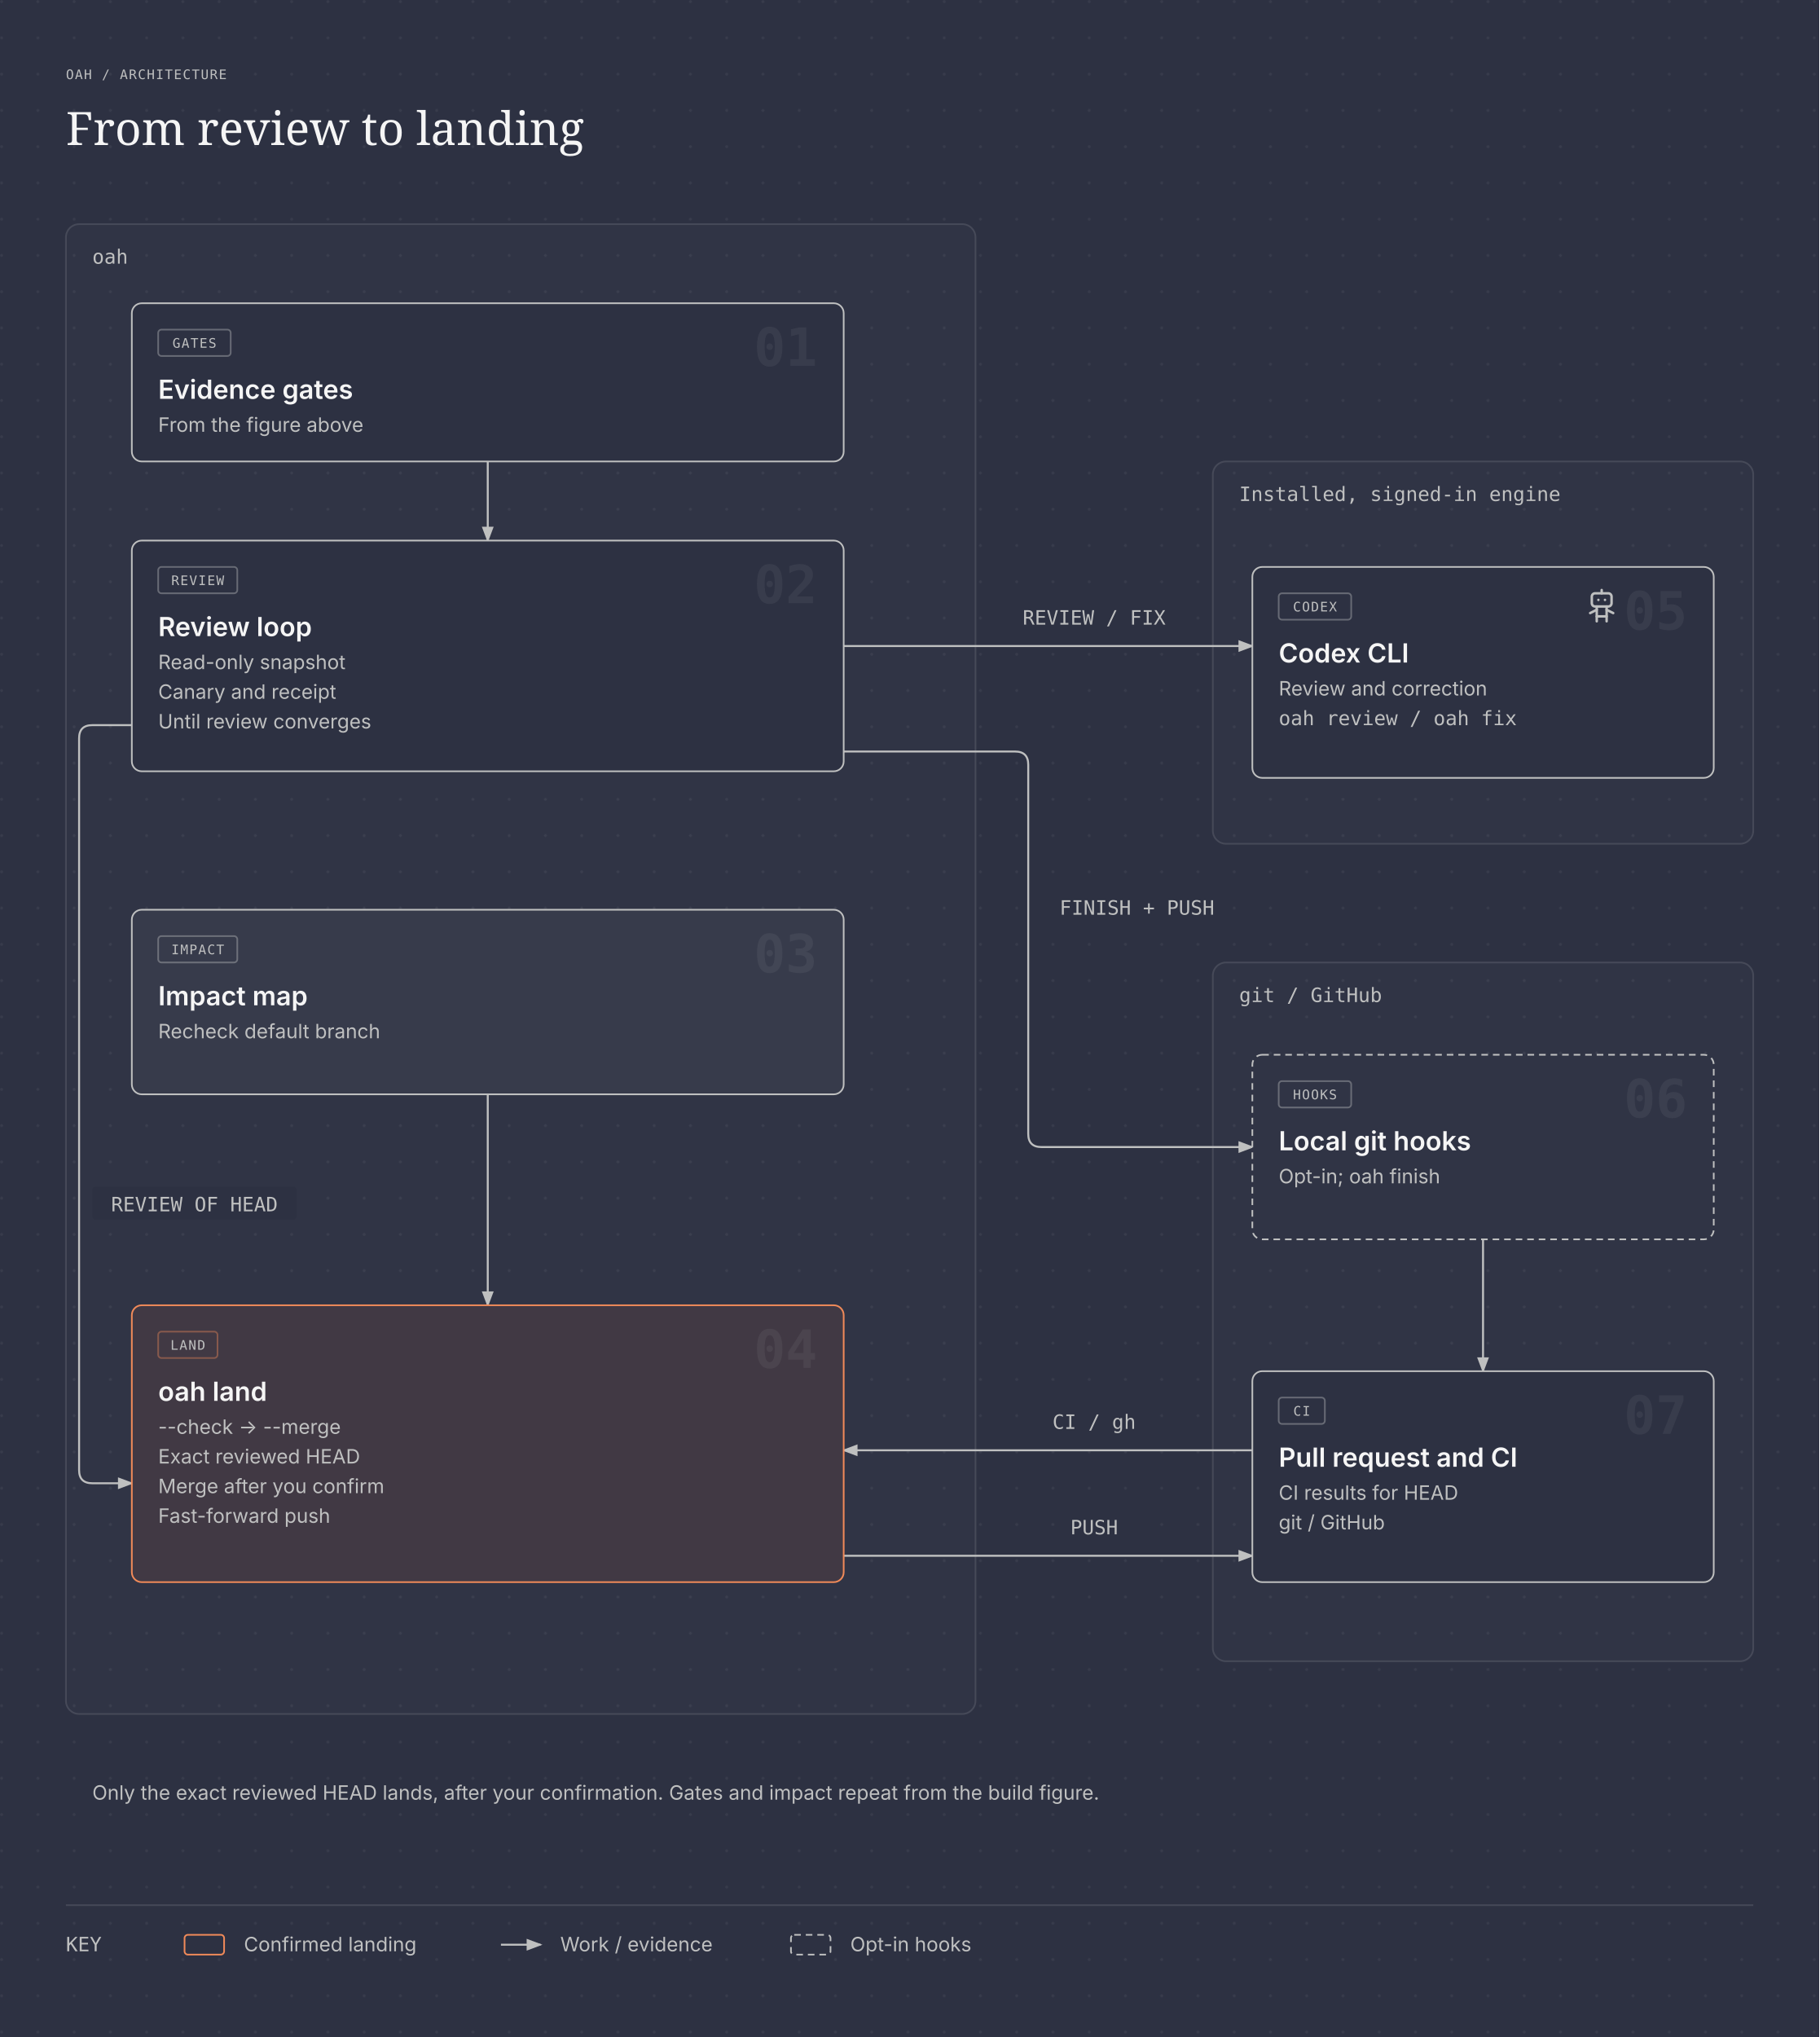
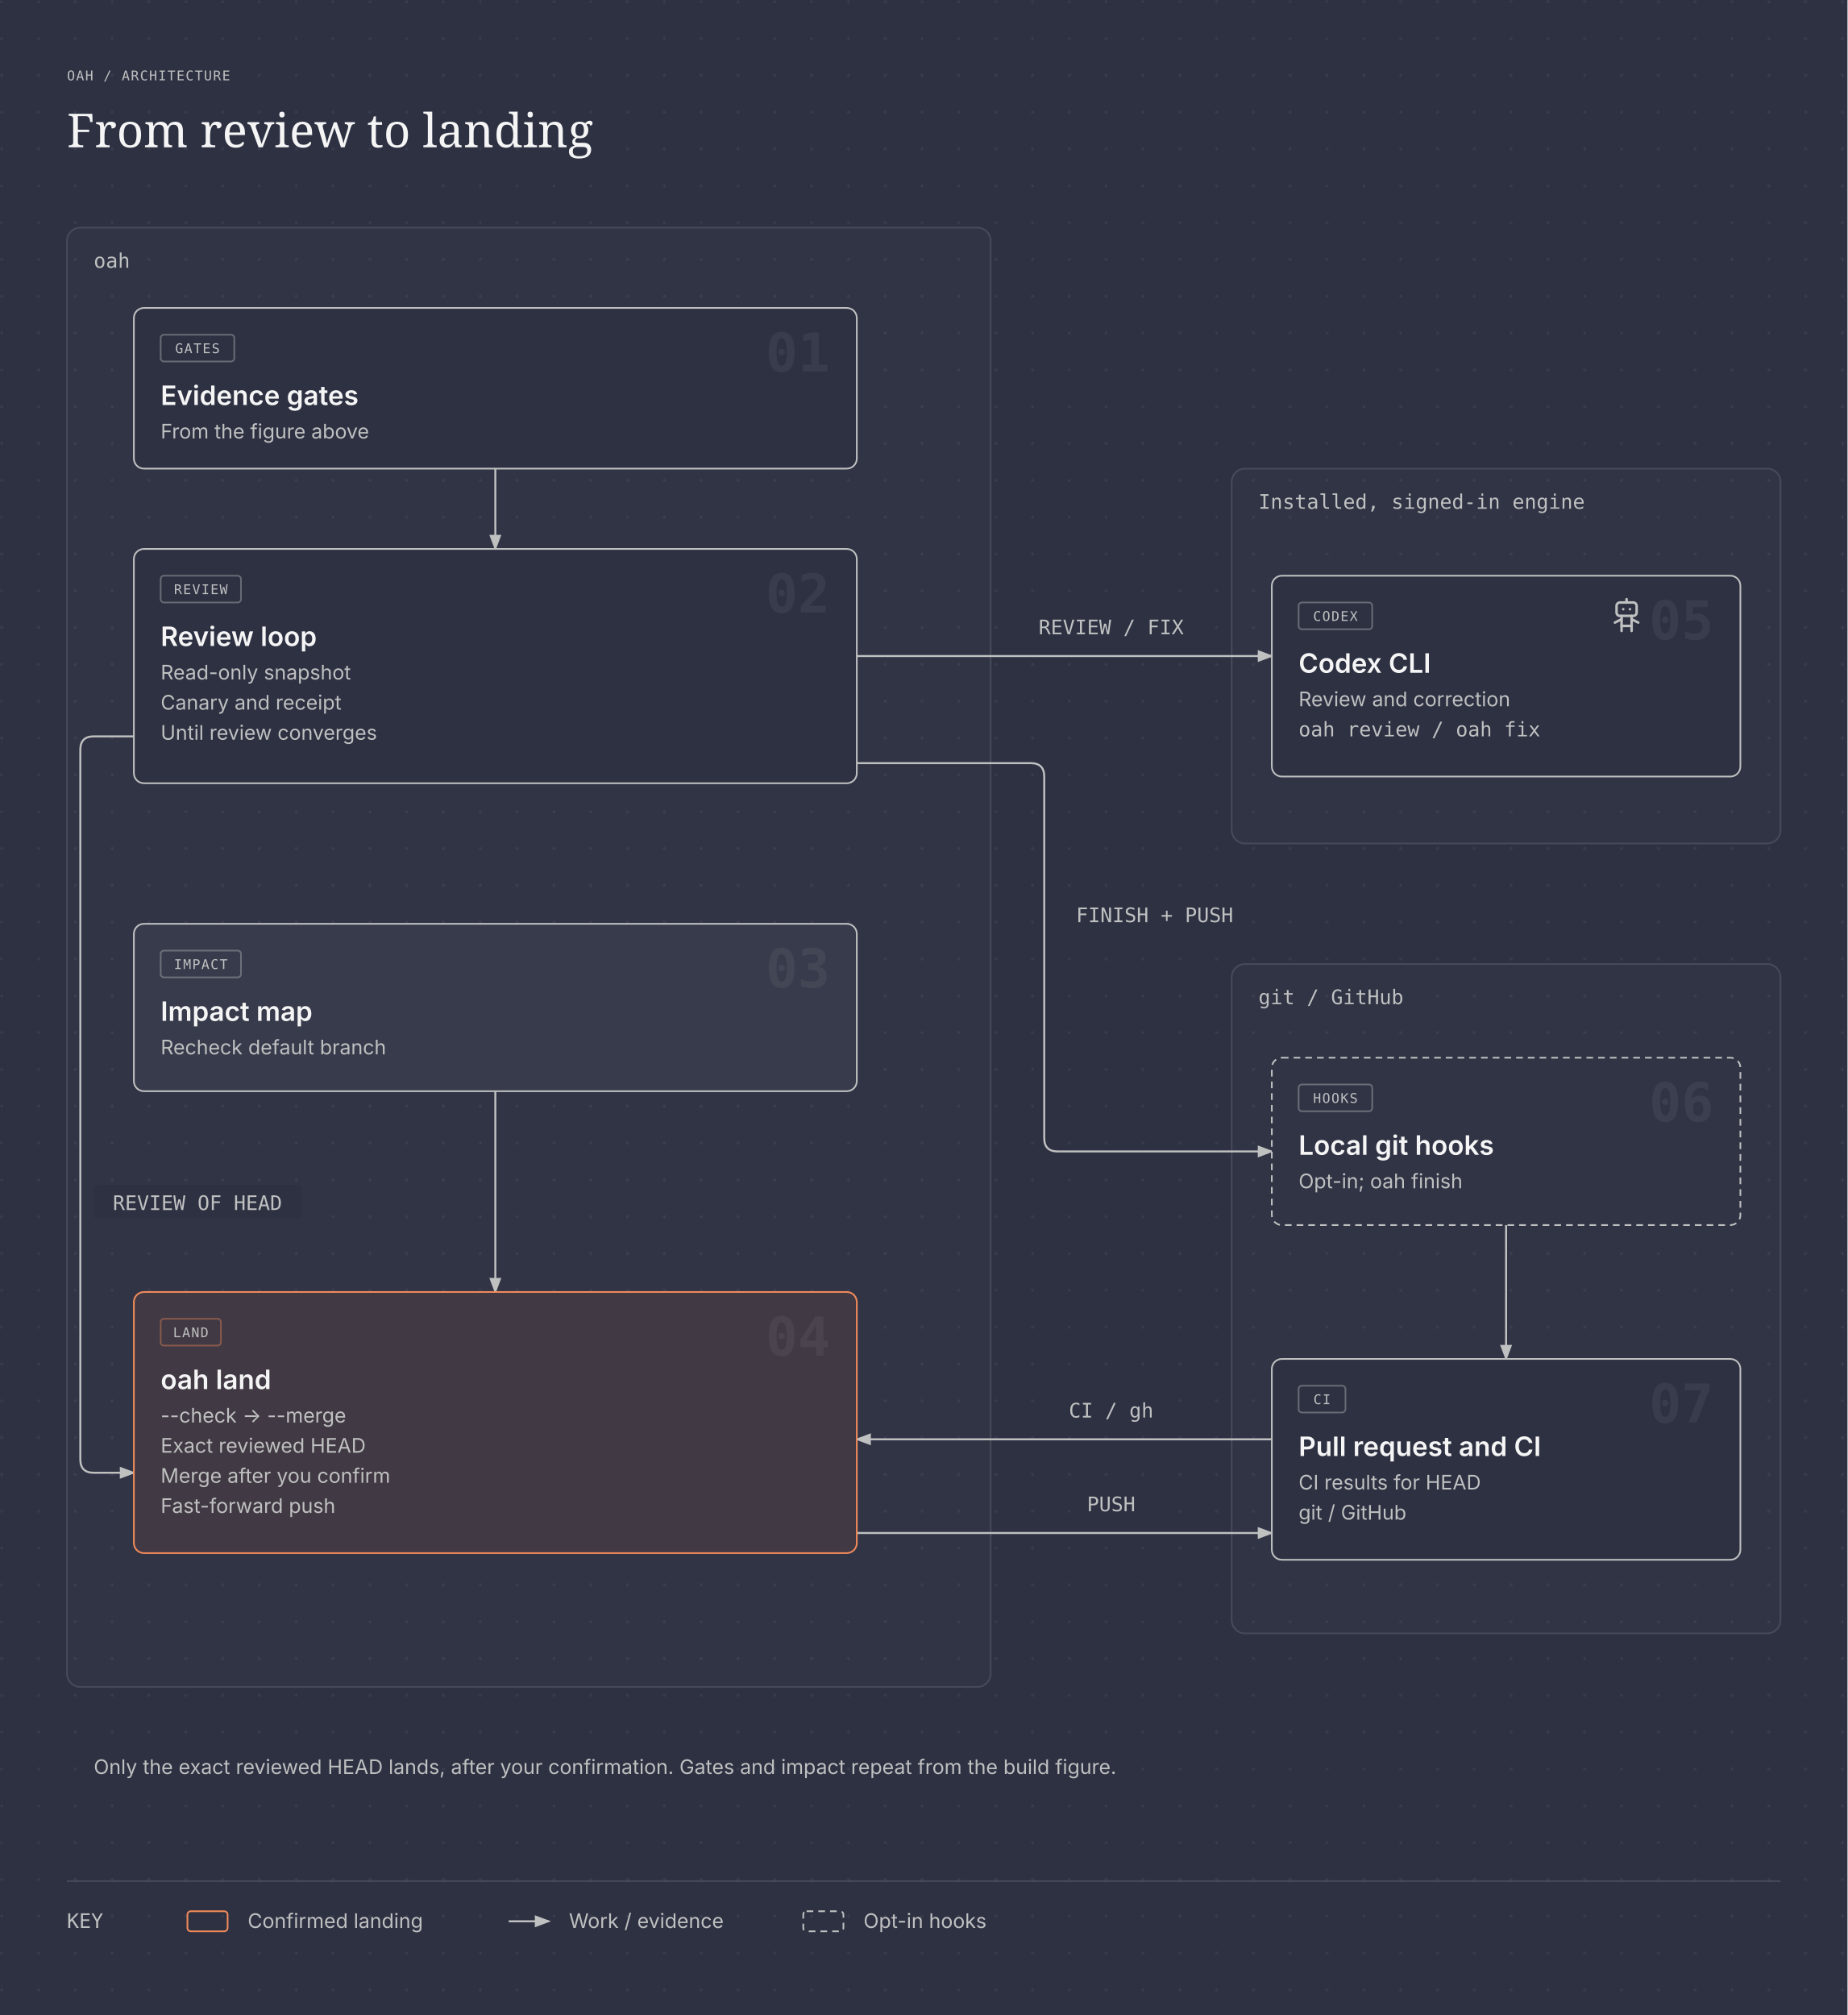
- <svg xmlns="http://www.w3.org/2000/svg" viewBox="0 0 1104 1236" role="img" aria-labelledby="architecture-land-dark-title architecture-land-dark-desc" data-diagram-type="Architecture" data-size="fit" id="architecture-land-dark-root">
+ <svg xmlns="http://www.w3.org/2000/svg" viewBox="0 0 1104 1204" role="img" aria-labelledby="architecture-land-dark-title architecture-land-dark-desc" data-diagram-type="Architecture" data-size="fit" id="architecture-land-dark-root">
  <defs>
    <style>#architecture-land-dark-root { font-family: "Geist", system-ui, -apple-system, "Segoe UI", sans-serif; color: #f5f5f5; }
      #architecture-land-dark-root .diagram-container { width: 100%; overflow-x: auto; }
      #architecture-land-dark-root text { font-family: "Geist", system-ui, -apple-system, "Segoe UI", sans-serif; fill: #f5f5f5; }
      #architecture-land-dark-root .title { font-family: "Instrument Serif", Georgia, serif; font-size: 28px; font-weight: 400; }
      #architecture-land-dark-root .node { font-size: 16px; font-weight: 600; }
      #architecture-land-dark-root .sub { font-family: "Geist", system-ui, -apple-system, "Segoe UI", sans-serif; font-size: 12px; font-weight: 400; fill: #bfc0c0; }
      #architecture-land-dark-root .technical { font-family: "Geist Mono", ui-monospace, "SFMono-Regular", Consolas, monospace; }
      #architecture-land-dark-root .label { font-size: 12px; font-family: "Geist Mono", ui-monospace, "SFMono-Regular", Consolas, monospace; font-weight: 400; fill: #bfc0c0; }
      #architecture-land-dark-root .prose { font-size: 12px; font-weight: 400; fill: #bfc0c0; }
      #architecture-land-dark-root .zone-label { font-size: 12px; font-family: "Geist Mono", ui-monospace, "SFMono-Regular", Consolas, monospace; font-weight: 500; fill: #bfc0c0; }
      #architecture-land-dark-root .arrow-label { font-size: 12px; font-family: "Geist Mono", ui-monospace, "SFMono-Regular", Consolas, monospace; font-weight: 400; fill: #bfc0c0; }
      #architecture-land-dark-root .tag { font-family: "Geist Mono", ui-monospace, "SFMono-Regular", Consolas, monospace; font-size: 8px; font-weight: 500; letter-spacing: .08em; fill: #bfc0c0; }
      #architecture-land-dark-root .ghost { font-family: "Geist Mono", ui-monospace, "SFMono-Regular", Consolas, monospace; font-size: 32px; font-weight: 600; fill: #f5f5f5; opacity: .06; }
      @media print {
#architecture-land-dark-root .diagram-container { overflow-x: visible; }
}</style>
    <pattern id="architecture-land-dark-dots" width="22" height="22" patternUnits="userSpaceOnUse">
      <circle cx="1" cy="1" r="0.9" fill="#f5f5f5" fill-opacity=".10" />
    </pattern>
    <marker id="architecture-land-dark-arrow" markerWidth="8" markerHeight="6" refX="7" refY="3" orient="auto">
      <polygon points="0 0, 8 3, 0 6" fill="#bfc0c0" />
    </marker>
    <marker id="architecture-land-dark-arrow-accent" markerWidth="8" markerHeight="6" refX="7" refY="3" orient="auto">
      <polygon points="0 0, 8 3, 0 6" fill="#f08a59" />
    </marker>
    <marker id="architecture-land-dark-arrow-link" markerWidth="8" markerHeight="6" refX="7" refY="3" orient="auto">
      <polygon points="0 0, 8 3, 0 6" fill="#739fdf" />
    </marker>
  </defs>
-   <rect width="1104" height="1236" fill="#2d3142" />
-   <rect width="1104" height="1236" fill="url(#architecture-land-dark-dots)" opacity=".55" />
+   <rect width="1104" height="1204" fill="#2d3142" />
+   <rect width="1104" height="1204" fill="url(#architecture-land-dark-dots)" opacity=".55" />
  <text x="40" y="48" class="tag" text-anchor="start">OAH / ARCHITECTURE</text>
  <text x="40" y="88" class="title" text-anchor="start">From review to landing</text>
-   <rect x="40" y="136" width="552" height="904" rx="8" fill="#f5f5f5" stroke="#f5f5f5" stroke-width="1" data-group-id="oah" fill-opacity=".02" stroke-opacity=".12" />
+   <rect x="40" y="136" width="552" height="872" rx="8" fill="#f5f5f5" stroke="#f5f5f5" stroke-width="1" data-group-id="oah" fill-opacity=".02" stroke-opacity=".12" />
  <text x="56" y="160" class="zone-label" text-anchor="start">oah</text>
-   <rect x="736" y="280" width="328" height="232" rx="8" fill="#f5f5f5" stroke="#f5f5f5" stroke-width="1" data-group-id="engines" fill-opacity=".02" stroke-opacity=".12" />
+   <rect x="736" y="280" width="328" height="224" rx="8" fill="#f5f5f5" stroke="#f5f5f5" stroke-width="1" data-group-id="engines" fill-opacity=".02" stroke-opacity=".12" />
  <text x="752" y="304" class="zone-label" text-anchor="start">Installed, signed-in engine</text>
-   <rect x="736" y="584" width="328" height="424" rx="8" fill="#f5f5f5" stroke="#f5f5f5" stroke-width="1" data-group-id="git" fill-opacity=".02" stroke-opacity=".12" />
-   <text x="752" y="608" class="zone-label" text-anchor="start">git / GitHub</text>
+   <rect x="736" y="576" width="328" height="400" rx="8" fill="#f5f5f5" stroke="#f5f5f5" stroke-width="1" data-group-id="git" fill-opacity=".02" stroke-opacity=".12" />
+   <text x="752" y="600" class="zone-label" text-anchor="start">git / GitHub</text>
  <path d="M 296,280 L 296,328" data-edge-id="a1" data-from="gates" data-to="rloop" data-label="" fill="none" stroke="#bfc0c0" stroke-width="1.2" marker-end="url(#architecture-land-dark-arrow)" />
  <path d="M 512,392 L 760,392" data-edge-id="a2" data-from="rloop" data-to="codex" data-label="REVIEW / FIX" fill="none" stroke="#bfc0c0" stroke-width="1.2" marker-end="url(#architecture-land-dark-arrow)" />
-   <path d="M 512,456 L 616,456 Q 624,456 624,464 L 624,688 Q 624,696 632,696 L 760,696" data-edge-id="a3" data-from="rloop" data-to="hooks" data-label="FINISH + PUSH" fill="none" stroke="#bfc0c0" stroke-width="1.2" marker-end="url(#architecture-land-dark-arrow)" />
-   <path d="M 80,440 L 56,440 Q 48,440 48,448 L 48,892 Q 48,900 56,900 L 80,900" data-edge-id="a4" data-from="rloop" data-to="land" data-label="REVIEW OF HEAD" fill="none" stroke="#bfc0c0" stroke-width="1.2" marker-end="url(#architecture-land-dark-arrow)" />
-   <path d="M 296,664 L 296,792" data-edge-id="a5" data-from="impact" data-to="land" data-label="" fill="none" stroke="#bfc0c0" stroke-width="1.2" marker-end="url(#architecture-land-dark-arrow)" />
-   <path d="M 900,752 L 900,832" data-edge-id="a6" data-from="hooks" data-to="remote" data-label="" fill="none" stroke="#bfc0c0" stroke-width="1.2" marker-end="url(#architecture-land-dark-arrow)" />
-   <path d="M 760,880 L 512,880" data-edge-id="a7" data-from="remote" data-to="land" data-label="CI / gh" fill="none" stroke="#bfc0c0" stroke-width="1.2" marker-end="url(#architecture-land-dark-arrow)" />
-   <path d="M 512,944 L 760,944" data-edge-id="a8" data-from="land" data-to="remote" data-label="PUSH" fill="none" stroke="#bfc0c0" stroke-width="1.2" marker-end="url(#architecture-land-dark-arrow)" />
+   <path d="M 512,456 L 616,456 Q 624,456 624,464 L 624,680 Q 624,688 632,688 L 760,688" data-edge-id="a3" data-from="rloop" data-to="hooks" data-label="FINISH + PUSH" fill="none" stroke="#bfc0c0" stroke-width="1.2" marker-end="url(#architecture-land-dark-arrow)" />
+   <path d="M 80,440 L 56,440 Q 48,440 48,448 L 48,872 Q 48,880 56,880 L 80,880" data-edge-id="a4" data-from="rloop" data-to="land" data-label="REVIEW OF HEAD" fill="none" stroke="#bfc0c0" stroke-width="1.2" marker-end="url(#architecture-land-dark-arrow)" />
+   <path d="M 296,652 L 296,772" data-edge-id="a5" data-from="impact" data-to="land" data-label="" fill="none" stroke="#bfc0c0" stroke-width="1.2" marker-end="url(#architecture-land-dark-arrow)" />
+   <path d="M 900,732 L 900,812" data-edge-id="a6" data-from="hooks" data-to="remote" data-label="" fill="none" stroke="#bfc0c0" stroke-width="1.2" marker-end="url(#architecture-land-dark-arrow)" />
+   <path d="M 760,860 L 512,860" data-edge-id="a7" data-from="remote" data-to="land" data-label="CI / gh" fill="none" stroke="#bfc0c0" stroke-width="1.2" marker-end="url(#architecture-land-dark-arrow)" />
+   <path d="M 512,916 L 760,916" data-edge-id="a8" data-from="land" data-to="remote" data-label="PUSH" fill="none" stroke="#bfc0c0" stroke-width="1.2" marker-end="url(#architecture-land-dark-arrow)" />
  <rect x="610" y="364" width="108" height="20" rx="2" fill="#2d3142" />
  <text x="664" y="379" class="arrow-label" text-anchor="middle">REVIEW / FIX</text>
-   <rect x="632" y="540" width="116" height="20" rx="2" fill="#2d3142" />
-   <text x="690" y="555" class="arrow-label" text-anchor="middle">FINISH + PUSH</text>
-   <rect x="56" y="720" width="124" height="20" rx="2" fill="#2d3142" />
-   <text x="118" y="735" class="arrow-label" text-anchor="middle">REVIEW OF HEAD</text>
-   <rect x="628" y="852" width="72" height="20" rx="2" fill="#2d3142" />
-   <text x="664" y="867" class="arrow-label" text-anchor="middle">CI / gh</text>
-   <rect x="640" y="916" width="48" height="20" rx="2" fill="#2d3142" />
-   <text x="664" y="931" class="arrow-label" text-anchor="middle">PUSH</text>
+   <rect x="632" y="536" width="116" height="20" rx="2" fill="#2d3142" />
+   <text x="690" y="551" class="arrow-label" text-anchor="middle">FINISH + PUSH</text>
+   <rect x="56" y="708" width="124" height="20" rx="2" fill="#2d3142" />
+   <text x="118" y="723" class="arrow-label" text-anchor="middle">REVIEW OF HEAD</text>
+   <rect x="628" y="832" width="72" height="20" rx="2" fill="#2d3142" />
+   <text x="664" y="847" class="arrow-label" text-anchor="middle">CI / gh</text>
+   <rect x="640" y="888" width="48" height="20" rx="2" fill="#2d3142" />
+   <text x="664" y="903" class="arrow-label" text-anchor="middle">PUSH</text>
  <g data-node-id="gates" data-source-label="Evidence gates From the figure above">
    <rect x="80" y="184" width="432" height="96" rx="6" fill="#2d3142" />
    <rect x="80" y="184" width="432" height="96" rx="6" fill="#2d3142" stroke="#bfc0c0" stroke-width="1" />
    <g aria-hidden="true">
      <rect x="96" y="200" width="44" height="16" rx="2" fill="none" stroke="#bfc0c0" stroke-width="1" stroke-opacity=".4" />
      <text x="118" y="211" class="tag" text-anchor="middle">GATES</text>
      <text x="496" y="222" class="ghost" text-anchor="end">01</text>
    </g>
    <text x="96" y="242" class="node" text-anchor="start">Evidence gates</text>
    <text x="96" y="262" class="sub" text-anchor="start">From the figure above</text>
  </g>
  <g data-node-id="rloop" data-source-label="Review loop Read-only snapshot Canary and receipt Until review converges">
    <rect x="80" y="328" width="432" height="140" rx="6" fill="#2d3142" />
    <rect x="80" y="328" width="432" height="140" rx="6" fill="#2d3142" stroke="#bfc0c0" stroke-width="1" />
    <g aria-hidden="true">
      <rect x="96" y="344" width="48" height="16" rx="2" fill="none" stroke="#bfc0c0" stroke-width="1" stroke-opacity=".4" />
      <text x="120" y="355" class="tag" text-anchor="middle">REVIEW</text>
      <text x="496" y="366" class="ghost" text-anchor="end">02</text>
    </g>
    <text x="96" y="386" class="node" text-anchor="start">Review loop</text>
    <text x="96" y="406" class="sub" text-anchor="start">Read-only snapshot</text>
    <text x="96" y="424" class="sub" text-anchor="start">Canary and receipt</text>
    <text x="96" y="442" class="sub" text-anchor="start">Until review converges</text>
  </g>
  <g data-node-id="impact" data-source-label="Impact map Recheck default branch">
-     <rect x="80" y="552" width="432" height="112" rx="6" fill="#2d3142" />
-     <rect x="80" y="552" width="432" height="112" rx="6" fill="#f5f5f5" stroke="#bfc0c0" stroke-width="1" fill-opacity=".05" />
+     <rect x="80" y="552" width="432" height="100" rx="6" fill="#2d3142" />
+     <rect x="80" y="552" width="432" height="100" rx="6" fill="#f5f5f5" stroke="#bfc0c0" stroke-width="1" fill-opacity=".05" />
    <g aria-hidden="true">
      <rect x="96" y="568" width="48" height="16" rx="2" fill="none" stroke="#bfc0c0" stroke-width="1" stroke-opacity=".4" />
      <text x="120" y="579" class="tag" text-anchor="middle">IMPACT</text>
      <text x="496" y="590" class="ghost" text-anchor="end">03</text>
    </g>
    <text x="96" y="610" class="node" text-anchor="start">Impact map</text>
    <text x="96" y="630" class="sub" text-anchor="start">Recheck default branch</text>
  </g>
  <g data-node-id="land" data-source-label="oah land --check → --merge Exact reviewed HEAD Merge after you confirm Fast-forward push">
-     <rect x="80" y="792" width="432" height="168" rx="6" fill="#2d3142" />
-     <rect x="80" y="792" width="432" height="168" rx="6" fill="#f08a59" stroke="#f08a59" stroke-width="1" fill-opacity=".10" />
+     <rect x="80" y="772" width="432" height="156" rx="6" fill="#2d3142" />
+     <rect x="80" y="772" width="432" height="156" rx="6" fill="#f08a59" stroke="#f08a59" stroke-width="1" fill-opacity=".10" />
    <g aria-hidden="true">
-       <rect x="96" y="808" width="36" height="16" rx="2" fill="none" stroke="#f08a59" stroke-width="1" stroke-opacity=".4" />
-       <text x="114" y="819" class="tag" text-anchor="middle">LAND</text>
-       <text x="496" y="830" class="ghost" text-anchor="end">04</text>
+       <rect x="96" y="788" width="36" height="16" rx="2" fill="none" stroke="#f08a59" stroke-width="1" stroke-opacity=".4" />
+       <text x="114" y="799" class="tag" text-anchor="middle">LAND</text>
+       <text x="496" y="810" class="ghost" text-anchor="end">04</text>
    </g>
-     <text x="96" y="850" class="node" text-anchor="start">oah land</text>
-     <text x="96" y="870" class="sub" text-anchor="start">--check → --merge</text>
-     <text x="96" y="888" class="sub" text-anchor="start">Exact reviewed HEAD</text>
-     <text x="96" y="906" class="sub" text-anchor="start">Merge after you confirm</text>
-     <text x="96" y="924" class="sub" text-anchor="start">Fast-forward push</text>
+     <text x="96" y="830" class="node" text-anchor="start">oah land</text>
+     <text x="96" y="850" class="sub" text-anchor="start">--check → --merge</text>
+     <text x="96" y="868" class="sub" text-anchor="start">Exact reviewed HEAD</text>
+     <text x="96" y="886" class="sub" text-anchor="start">Merge after you confirm</text>
+     <text x="96" y="904" class="sub" text-anchor="start">Fast-forward push</text>
  </g>
  <g data-node-id="codex" data-source-label="Codex CLI Review and correction oah review / oah fix">
-     <rect x="760" y="344" width="280" height="128" rx="6" fill="#2d3142" />
-     <rect x="760" y="344" width="280" height="128" rx="6" fill="#2d3142" stroke="#bfc0c0" stroke-width="1" />
+     <rect x="760" y="344" width="280" height="120" rx="6" fill="#2d3142" />
+     <rect x="760" y="344" width="280" height="120" rx="6" fill="#2d3142" stroke="#bfc0c0" stroke-width="1" />
    <g aria-hidden="true">
      <rect x="776" y="360" width="44" height="16" rx="2" fill="none" stroke="#bfc0c0" stroke-width="1" stroke-opacity=".4" />
      <text x="798" y="371" class="tag" text-anchor="middle">CODEX</text>
      <text x="1024" y="382" class="ghost" text-anchor="end">05</text>
      <g transform="translate(960,356)" color="#bfc0c0">
        <g fill="none" stroke="currentColor" stroke-width="1.5" stroke-linecap="round" stroke-linejoin="round">
          <path d="M6 6a2 2 0 0 1 2 -2h8a2 2 0 0 1 2 2v4a2 2 0 0 1 -2 2h-8a2 2 0 0 1 -2 -2l0 -4" />
          <path d="M12 2v2" />
          <path d="M9 12v9" />
          <path d="M15 12v9" />
          <path d="M5 16l4 -2" />
          <path d="M15 14l4 2" />
          <path d="M9 18h6" />
          <path d="M10 8v.01" />
          <path d="M14 8v.01" />
        </g>
      </g>
    </g>
    <text x="776" y="402" class="node" text-anchor="start">Codex CLI</text>
    <text x="776" y="422" class="sub" text-anchor="start">Review and correction</text>
    <text x="776" y="440" class="sub technical" text-anchor="start">oah review / oah fix</text>
  </g>
  <g data-node-id="hooks" data-source-label="Local git hooks Opt-in; oah finish">
-     <rect x="760" y="640" width="280" height="112" rx="6" fill="#2d3142" />
-     <rect x="760" y="640" width="280" height="112" rx="6" fill="#f5f5f5" stroke="#bfc0c0" stroke-width="1" fill-opacity=".02" stroke-dasharray="4,3" />
+     <rect x="760" y="632" width="280" height="100" rx="6" fill="#2d3142" />
+     <rect x="760" y="632" width="280" height="100" rx="6" fill="#f5f5f5" stroke="#bfc0c0" stroke-width="1" fill-opacity=".02" stroke-dasharray="4,3" />
    <g aria-hidden="true">
-       <rect x="776" y="656" width="44" height="16" rx="2" fill="none" stroke="#bfc0c0" stroke-width="1" stroke-opacity=".4" />
-       <text x="798" y="667" class="tag" text-anchor="middle">HOOKS</text>
-       <text x="1024" y="678" class="ghost" text-anchor="end">06</text>
+       <rect x="776" y="648" width="44" height="16" rx="2" fill="none" stroke="#bfc0c0" stroke-width="1" stroke-opacity=".4" />
+       <text x="798" y="659" class="tag" text-anchor="middle">HOOKS</text>
+       <text x="1024" y="670" class="ghost" text-anchor="end">06</text>
    </g>
-     <text x="776" y="698" class="node" text-anchor="start">Local git hooks</text>
-     <text x="776" y="718" class="sub" text-anchor="start">Opt-in; oah finish</text>
+     <text x="776" y="690" class="node" text-anchor="start">Local git hooks</text>
+     <text x="776" y="710" class="sub" text-anchor="start">Opt-in; oah finish</text>
  </g>
  <g data-node-id="remote" data-source-label="Pull request and CI CI results for HEAD git / GitHub">
-     <rect x="760" y="832" width="280" height="128" rx="6" fill="#2d3142" />
-     <rect x="760" y="832" width="280" height="128" rx="6" fill="#2d3142" stroke="#bfc0c0" stroke-width="1" />
+     <rect x="760" y="812" width="280" height="120" rx="6" fill="#2d3142" />
+     <rect x="760" y="812" width="280" height="120" rx="6" fill="#2d3142" stroke="#bfc0c0" stroke-width="1" />
    <g aria-hidden="true">
-       <rect x="776" y="848" width="28" height="16" rx="2" fill="none" stroke="#bfc0c0" stroke-width="1" stroke-opacity=".4" />
-       <text x="790" y="859" class="tag" text-anchor="middle">CI</text>
-       <text x="1024" y="870" class="ghost" text-anchor="end">07</text>
+       <rect x="776" y="828" width="28" height="16" rx="2" fill="none" stroke="#bfc0c0" stroke-width="1" stroke-opacity=".4" />
+       <text x="790" y="839" class="tag" text-anchor="middle">CI</text>
+       <text x="1024" y="850" class="ghost" text-anchor="end">07</text>
    </g>
-     <text x="776" y="890" class="node" text-anchor="start">Pull request and CI</text>
-     <text x="776" y="910" class="sub" text-anchor="start">CI results for HEAD</text>
-     <text x="776" y="928" class="sub" text-anchor="start">git / GitHub</text>
+     <text x="776" y="870" class="node" text-anchor="start">Pull request and CI</text>
+     <text x="776" y="890" class="sub" text-anchor="start">CI results for HEAD</text>
+     <text x="776" y="908" class="sub" text-anchor="start">git / GitHub</text>
  </g>
-   <text x="56" y="1092" class="prose" text-anchor="start">Only the exact reviewed HEAD lands, after your confirmation. Gates and impact repeat from the build figure.</text>
-   <line x1="40" y1="1156" x2="1064" y2="1156" stroke="#f5f5f5" stroke-opacity=".12" />
-   <text x="40" y="1184" class="zone-label" text-anchor="start">KEY</text>
-   <rect x="112" y="1174" width="24" height="12" rx="2" fill="none" stroke="#f08a59" stroke-width="1" />
-   <text x="148" y="1184" class="prose" text-anchor="start">Confirmed landing</text>
-   <path d="M 304,1180 h 24" fill="none" stroke="#bfc0c0" stroke-width="1.2" marker-end="url(#architecture-land-dark-arrow)" />
-   <text x="340" y="1184" class="prose" text-anchor="start">Work / evidence</text>
-   <rect x="480" y="1174" width="24" height="12" rx="2" fill="none" stroke="#bfc0c0" stroke-width="1" stroke-dasharray="4,3" />
-   <text x="516" y="1184" class="prose" text-anchor="start">Opt-in hooks</text>
+   <text x="56" y="1060" class="prose" text-anchor="start">Only the exact reviewed HEAD lands, after your confirmation. Gates and impact repeat from the build figure.</text>
+   <line x1="40" y1="1124" x2="1064" y2="1124" stroke="#f5f5f5" stroke-opacity=".12" />
+   <text x="40" y="1152" class="zone-label" text-anchor="start">KEY</text>
+   <rect x="112" y="1142" width="24" height="12" rx="2" fill="none" stroke="#f08a59" stroke-width="1" />
+   <text x="148" y="1152" class="prose" text-anchor="start">Confirmed landing</text>
+   <path d="M 304,1148 h 24" fill="none" stroke="#bfc0c0" stroke-width="1.2" marker-end="url(#architecture-land-dark-arrow)" />
+   <text x="340" y="1152" class="prose" text-anchor="start">Work / evidence</text>
+   <rect x="480" y="1142" width="24" height="12" rx="2" fill="none" stroke="#bfc0c0" stroke-width="1" stroke-dasharray="4,3" />
+   <text x="516" y="1152" class="prose" text-anchor="start">Opt-in hooks</text>
</svg>
